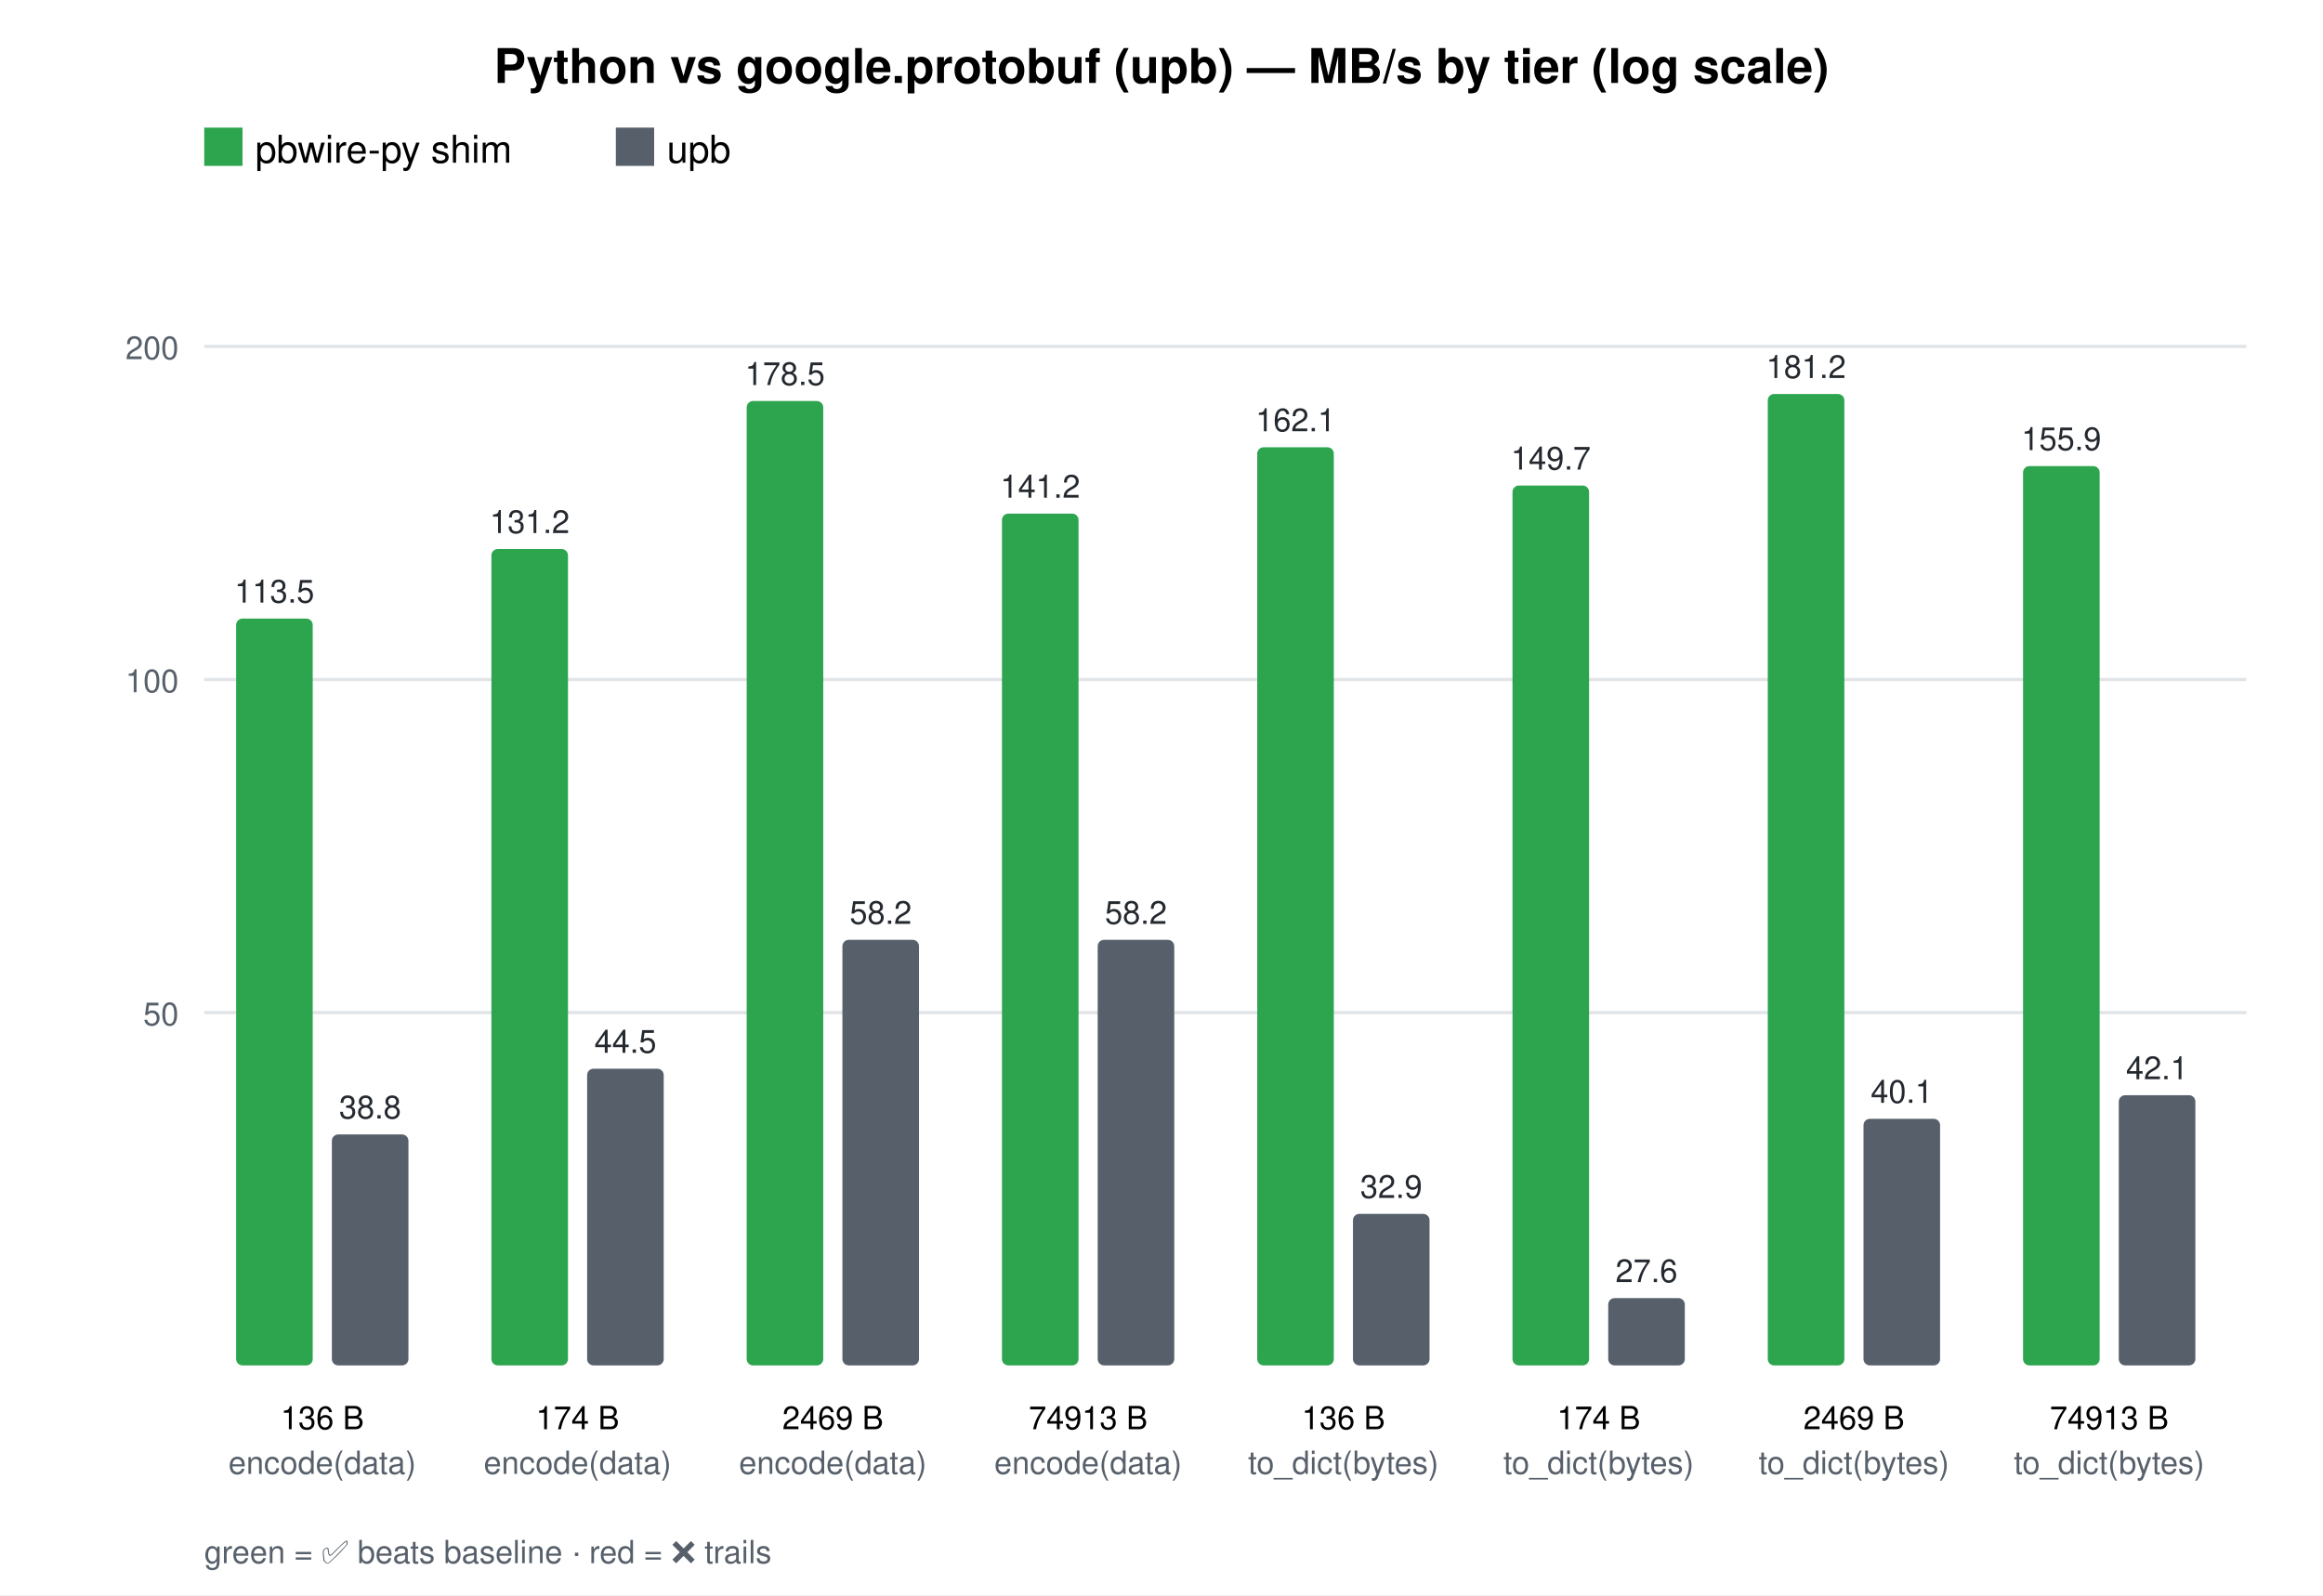
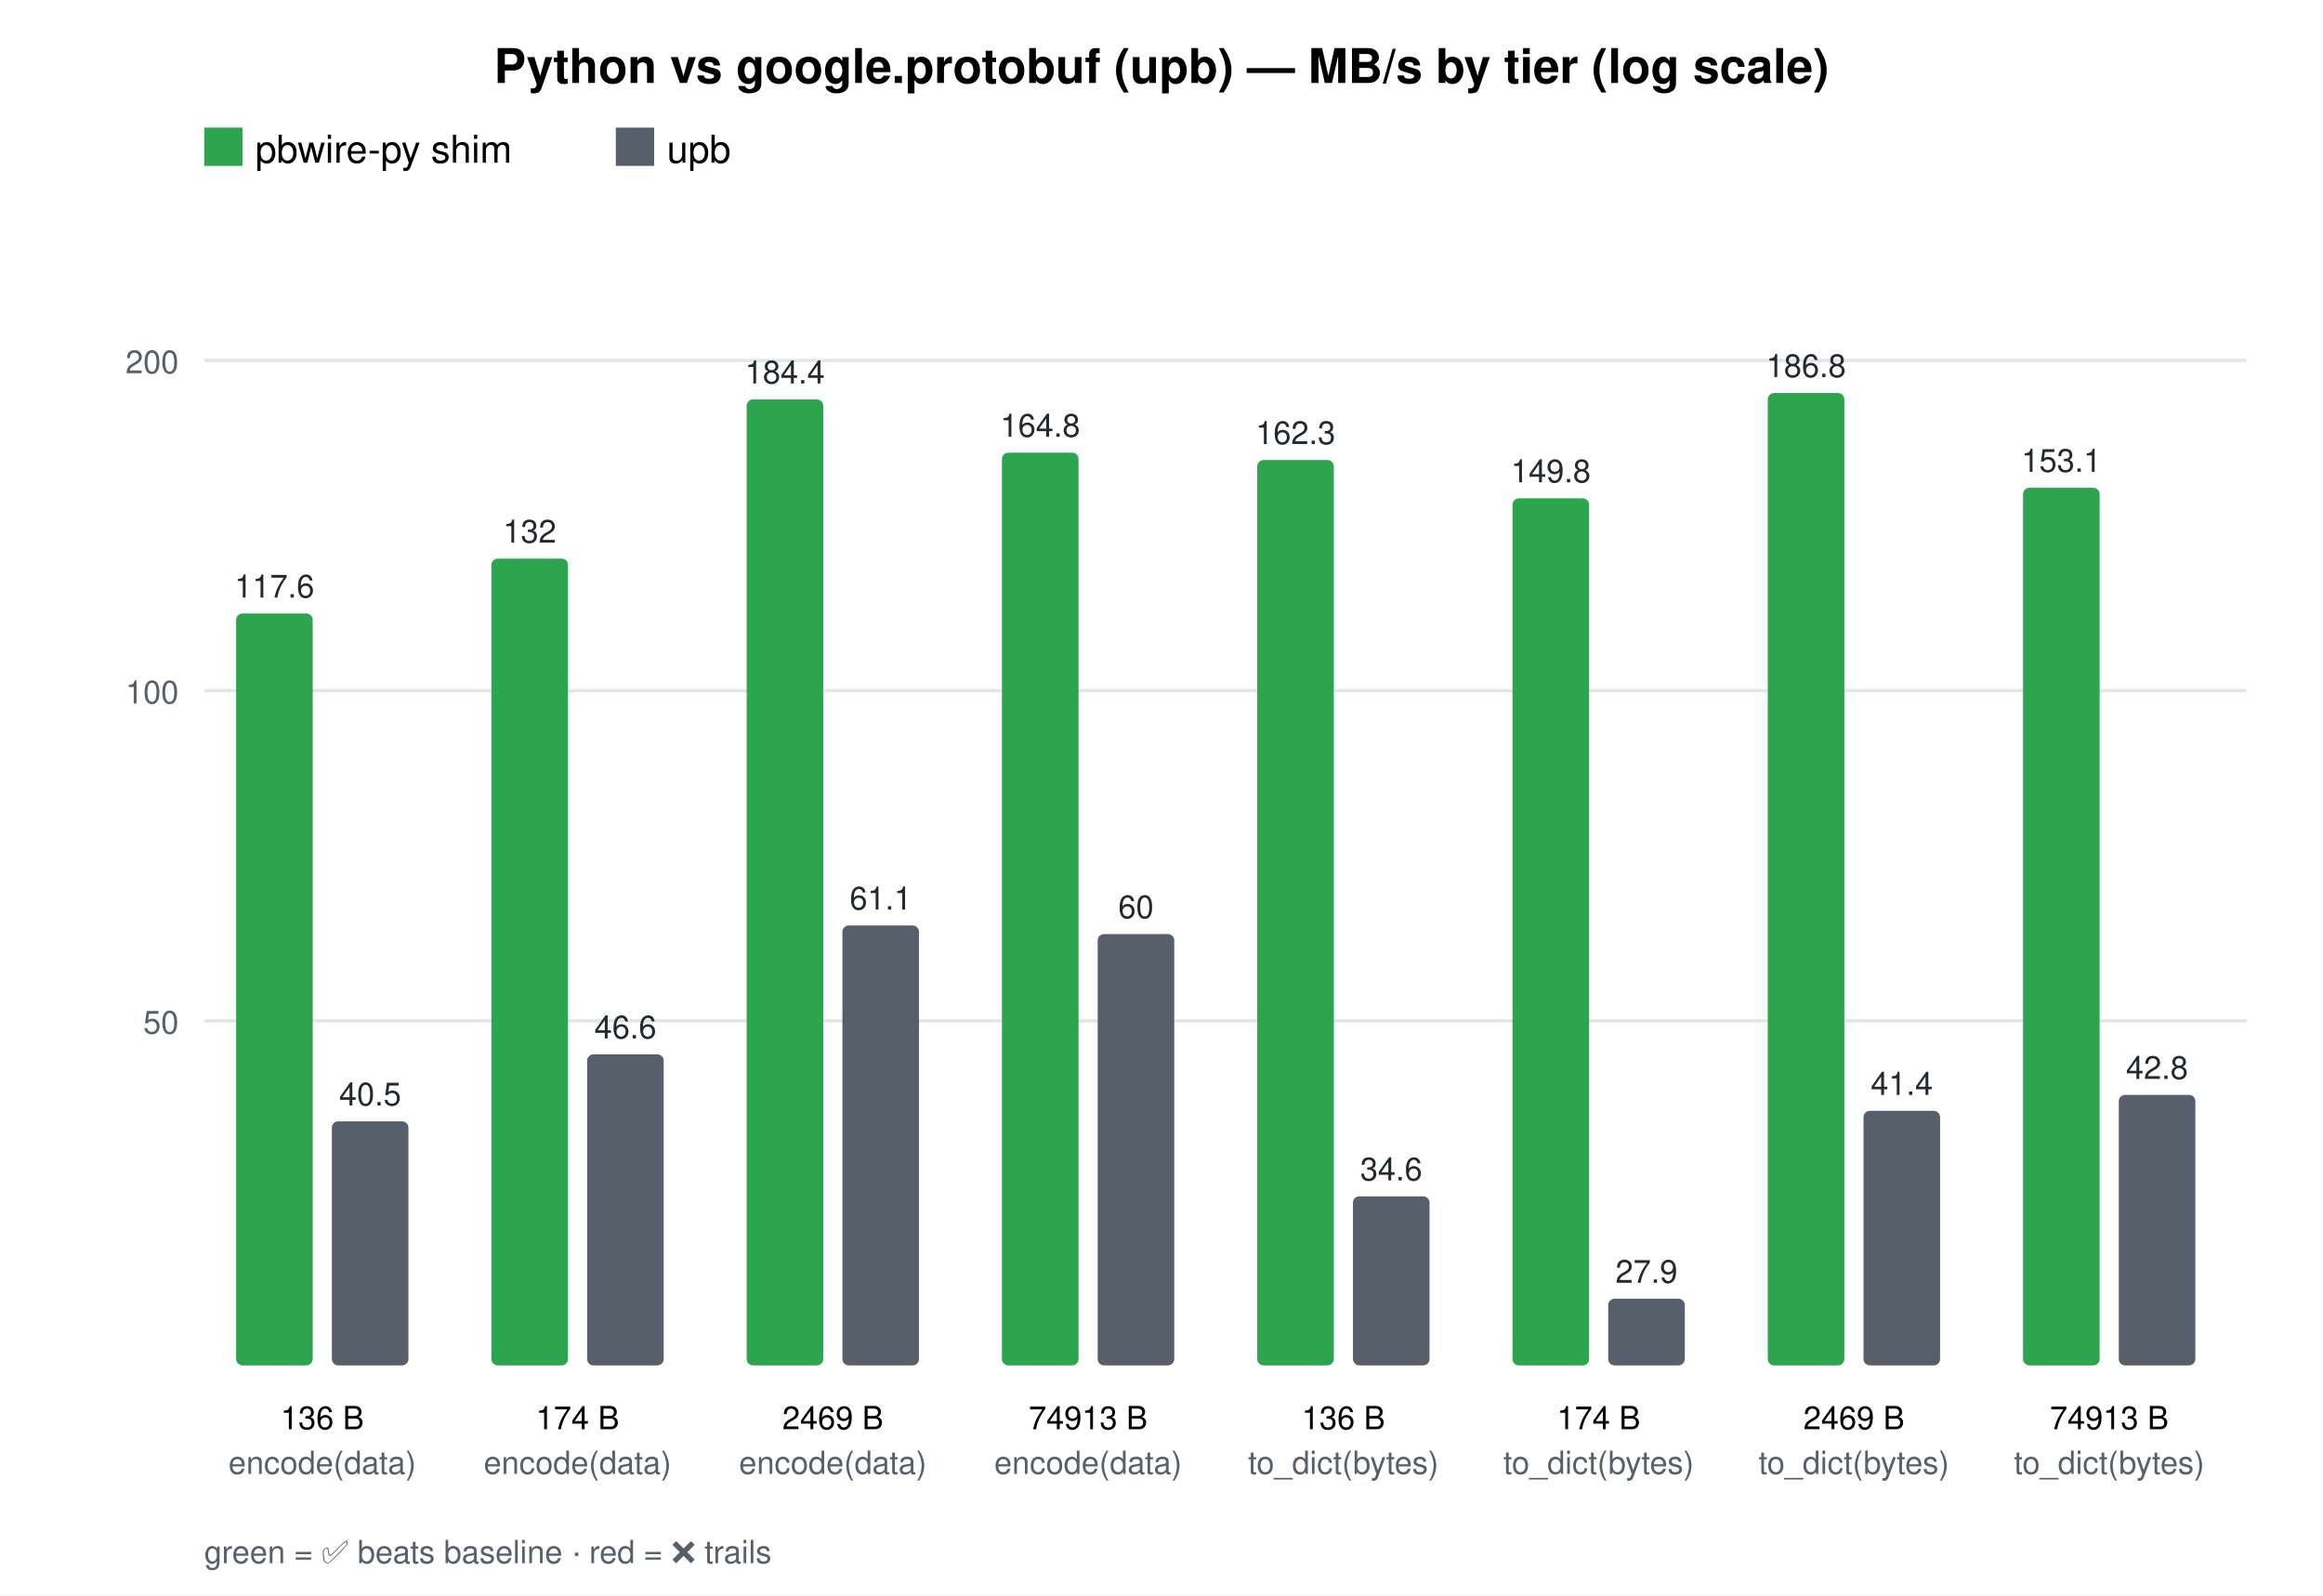
<svg xmlns="http://www.w3.org/2000/svg" width="728" height="500" font-family="Helvetica, Arial, sans-serif">
  <rect width="728" height="500" fill="#ffffff" />
  <text x="364.0" y="26" text-anchor="middle" font-size="15" font-weight="bold">Python vs google.protobuf (upb) — MB/s by tier (log scale)</text>
  <rect x="64" y="40" width="12" height="12" fill="#2da44e" />
  <text x="80" y="51" font-size="12">pbwire-py shim</text>
  <rect x="193.0" y="40" width="12" height="12" fill="#57606a" />
  <text x="209.0" y="51" font-size="12">upb</text>
-   <line x1="64" y1="317.4" x2="704" y2="317.4" stroke="#e1e4e8" />
-   <text x="56" y="321.4" text-anchor="end" font-size="10" fill="#57606a">50</text>
-   <line x1="64" y1="213.0" x2="704" y2="213.0" stroke="#e1e4e8" />
-   <text x="56" y="217.0" text-anchor="end" font-size="10" fill="#57606a">100</text>
-   <line x1="64" y1="108.6" x2="704" y2="108.6" stroke="#e1e4e8" />
-   <text x="56" y="112.6" text-anchor="end" font-size="10" fill="#57606a">200</text>
+   <line x1="64" y1="320.0" x2="704" y2="320.0" stroke="#e1e4e8" />
+   <text x="56" y="324.0" text-anchor="end" font-size="10" fill="#57606a">50</text>
+   <line x1="64" y1="216.5" x2="704" y2="216.5" stroke="#e1e4e8" />
+   <text x="56" y="220.5" text-anchor="end" font-size="10" fill="#57606a">100</text>
+   <line x1="64" y1="113.0" x2="704" y2="113.0" stroke="#e1e4e8" />
+   <text x="56" y="117.0" text-anchor="end" font-size="10" fill="#57606a">200</text>
  <text x="101.0" y="448" text-anchor="middle" font-size="10">136 B</text>
  <text x="101.0" y="462" text-anchor="middle" font-size="10" fill="#57606a">encode(data)</text>
-   <rect x="74.0" y="193.9" width="24" height="234.1" rx="2" fill="#2da44e" />
-   <text x="86.0" y="188.9" text-anchor="middle" font-size="10" fill="#24292f">113.5</text>
-   <rect x="104.0" y="355.6" width="24" height="72.4" rx="2" fill="#57606a" />
-   <text x="116.0" y="350.6" text-anchor="middle" font-size="10" fill="#24292f">38.8</text>
+   <rect x="74.0" y="192.3" width="24" height="235.7" rx="2" fill="#2da44e" />
+   <text x="86.0" y="187.3" text-anchor="middle" font-size="10" fill="#24292f">117.6</text>
+   <rect x="104.0" y="351.5" width="24" height="76.5" rx="2" fill="#57606a" />
+   <text x="116.0" y="346.5" text-anchor="middle" font-size="10" fill="#24292f">40.5</text>
  <text x="181.0" y="448" text-anchor="middle" font-size="10">174 B</text>
  <text x="181.0" y="462" text-anchor="middle" font-size="10" fill="#57606a">encode(data)</text>
-   <rect x="154.0" y="172.1" width="24" height="255.9" rx="2" fill="#2da44e" />
-   <text x="166.0" y="167.1" text-anchor="middle" font-size="10" fill="#24292f">131.2</text>
-   <rect x="184.0" y="335.0" width="24" height="93.0" rx="2" fill="#57606a" />
-   <text x="196.0" y="330.0" text-anchor="middle" font-size="10" fill="#24292f">44.5</text>
+   <rect x="154.0" y="175.1" width="24" height="252.9" rx="2" fill="#2da44e" />
+   <text x="166.0" y="170.1" text-anchor="middle" font-size="10" fill="#24292f">132</text>
+   <rect x="184.0" y="330.5" width="24" height="97.5" rx="2" fill="#57606a" />
+   <text x="196.0" y="325.5" text-anchor="middle" font-size="10" fill="#24292f">46.6</text>
  <text x="261.0" y="448" text-anchor="middle" font-size="10">2469 B</text>
  <text x="261.0" y="462" text-anchor="middle" font-size="10" fill="#57606a">encode(data)</text>
-   <rect x="234.0" y="125.7" width="24" height="302.3" rx="2" fill="#2da44e" />
-   <text x="246.0" y="120.7" text-anchor="middle" font-size="10" fill="#24292f">178.5</text>
-   <rect x="264.0" y="294.6" width="24" height="133.4" rx="2" fill="#57606a" />
-   <text x="276.0" y="289.6" text-anchor="middle" font-size="10" fill="#24292f">58.2</text>
+   <rect x="234.0" y="125.2" width="24" height="302.8" rx="2" fill="#2da44e" />
+   <text x="246.0" y="120.2" text-anchor="middle" font-size="10" fill="#24292f">184.4</text>
+   <rect x="264.0" y="290.1" width="24" height="137.9" rx="2" fill="#57606a" />
+   <text x="276.0" y="285.1" text-anchor="middle" font-size="10" fill="#24292f">61.1</text>
  <text x="341.0" y="448" text-anchor="middle" font-size="10">74913 B</text>
  <text x="341.0" y="462" text-anchor="middle" font-size="10" fill="#57606a">encode(data)</text>
-   <rect x="314.0" y="161.0" width="24" height="267.0" rx="2" fill="#2da44e" />
-   <text x="326.0" y="156.0" text-anchor="middle" font-size="10" fill="#24292f">141.2</text>
-   <rect x="344.0" y="294.6" width="24" height="133.4" rx="2" fill="#57606a" />
-   <text x="356.0" y="289.6" text-anchor="middle" font-size="10" fill="#24292f">58.2</text>
+   <rect x="314.0" y="141.9" width="24" height="286.1" rx="2" fill="#2da44e" />
+   <text x="326.0" y="136.9" text-anchor="middle" font-size="10" fill="#24292f">164.8</text>
+   <rect x="344.0" y="292.8" width="24" height="135.2" rx="2" fill="#57606a" />
+   <text x="356.0" y="287.8" text-anchor="middle" font-size="10" fill="#24292f">60</text>
  <text x="421.0" y="448" text-anchor="middle" font-size="10">136 B</text>
  <text x="421.0" y="462" text-anchor="middle" font-size="10" fill="#57606a">to_dict(bytes)</text>
-   <rect x="394.0" y="140.2" width="24" height="287.8" rx="2" fill="#2da44e" />
-   <text x="406.0" y="135.2" text-anchor="middle" font-size="10" fill="#24292f">162.1</text>
-   <rect x="424.0" y="380.5" width="24" height="47.5" rx="2" fill="#57606a" />
-   <text x="436.0" y="375.5" text-anchor="middle" font-size="10" fill="#24292f">32.9</text>
+   <rect x="394.0" y="144.2" width="24" height="283.8" rx="2" fill="#2da44e" />
+   <text x="406.0" y="139.2" text-anchor="middle" font-size="10" fill="#24292f">162.3</text>
+   <rect x="424.0" y="375.0" width="24" height="53.0" rx="2" fill="#57606a" />
+   <text x="436.0" y="370.0" text-anchor="middle" font-size="10" fill="#24292f">34.6</text>
  <text x="501.0" y="448" text-anchor="middle" font-size="10">174 B</text>
  <text x="501.0" y="462" text-anchor="middle" font-size="10" fill="#57606a">to_dict(bytes)</text>
-   <rect x="474.0" y="152.2" width="24" height="275.8" rx="2" fill="#2da44e" />
-   <text x="486.0" y="147.2" text-anchor="middle" font-size="10" fill="#24292f">149.7</text>
-   <rect x="504.0" y="406.9" width="24" height="21.1" rx="2" fill="#57606a" />
-   <text x="516.0" y="401.9" text-anchor="middle" font-size="10" fill="#24292f">27.6</text>
+   <rect x="474.0" y="156.2" width="24" height="271.8" rx="2" fill="#2da44e" />
+   <text x="486.0" y="151.2" text-anchor="middle" font-size="10" fill="#24292f">149.8</text>
+   <rect x="504.0" y="407.1" width="24" height="20.9" rx="2" fill="#57606a" />
+   <text x="516.0" y="402.1" text-anchor="middle" font-size="10" fill="#24292f">27.9</text>
  <text x="581.0" y="448" text-anchor="middle" font-size="10">2469 B</text>
  <text x="581.0" y="462" text-anchor="middle" font-size="10" fill="#57606a">to_dict(bytes)</text>
-   <rect x="554.0" y="123.5" width="24" height="304.5" rx="2" fill="#2da44e" />
-   <text x="566.0" y="118.5" text-anchor="middle" font-size="10" fill="#24292f">181.2</text>
-   <rect x="584.0" y="350.7" width="24" height="77.3" rx="2" fill="#57606a" />
-   <text x="596.0" y="345.7" text-anchor="middle" font-size="10" fill="#24292f">40.1</text>
+   <rect x="554.0" y="123.2" width="24" height="304.8" rx="2" fill="#2da44e" />
+   <text x="566.0" y="118.2" text-anchor="middle" font-size="10" fill="#24292f">186.8</text>
+   <rect x="584.0" y="348.2" width="24" height="79.8" rx="2" fill="#57606a" />
+   <text x="596.0" y="343.2" text-anchor="middle" font-size="10" fill="#24292f">41.4</text>
  <text x="661.0" y="448" text-anchor="middle" font-size="10">74913 B</text>
  <text x="661.0" y="462" text-anchor="middle" font-size="10" fill="#57606a">to_dict(bytes)</text>
-   <rect x="634.0" y="146.1" width="24" height="281.9" rx="2" fill="#2da44e" />
-   <text x="646.0" y="141.1" text-anchor="middle" font-size="10" fill="#24292f">155.9</text>
-   <rect x="664.0" y="343.3" width="24" height="84.7" rx="2" fill="#57606a" />
-   <text x="676.0" y="338.3" text-anchor="middle" font-size="10" fill="#24292f">42.1</text>
+   <rect x="634.0" y="152.9" width="24" height="275.1" rx="2" fill="#2da44e" />
+   <text x="646.0" y="147.9" text-anchor="middle" font-size="10" fill="#24292f">153.1</text>
+   <rect x="664.0" y="343.2" width="24" height="84.8" rx="2" fill="#57606a" />
+   <text x="676.0" y="338.2" text-anchor="middle" font-size="10" fill="#24292f">42.8</text>
  <text x="64" y="490" font-size="10" fill="#57606a">green = ✅ beats baseline · red = ❌ trails</text>
</svg>
